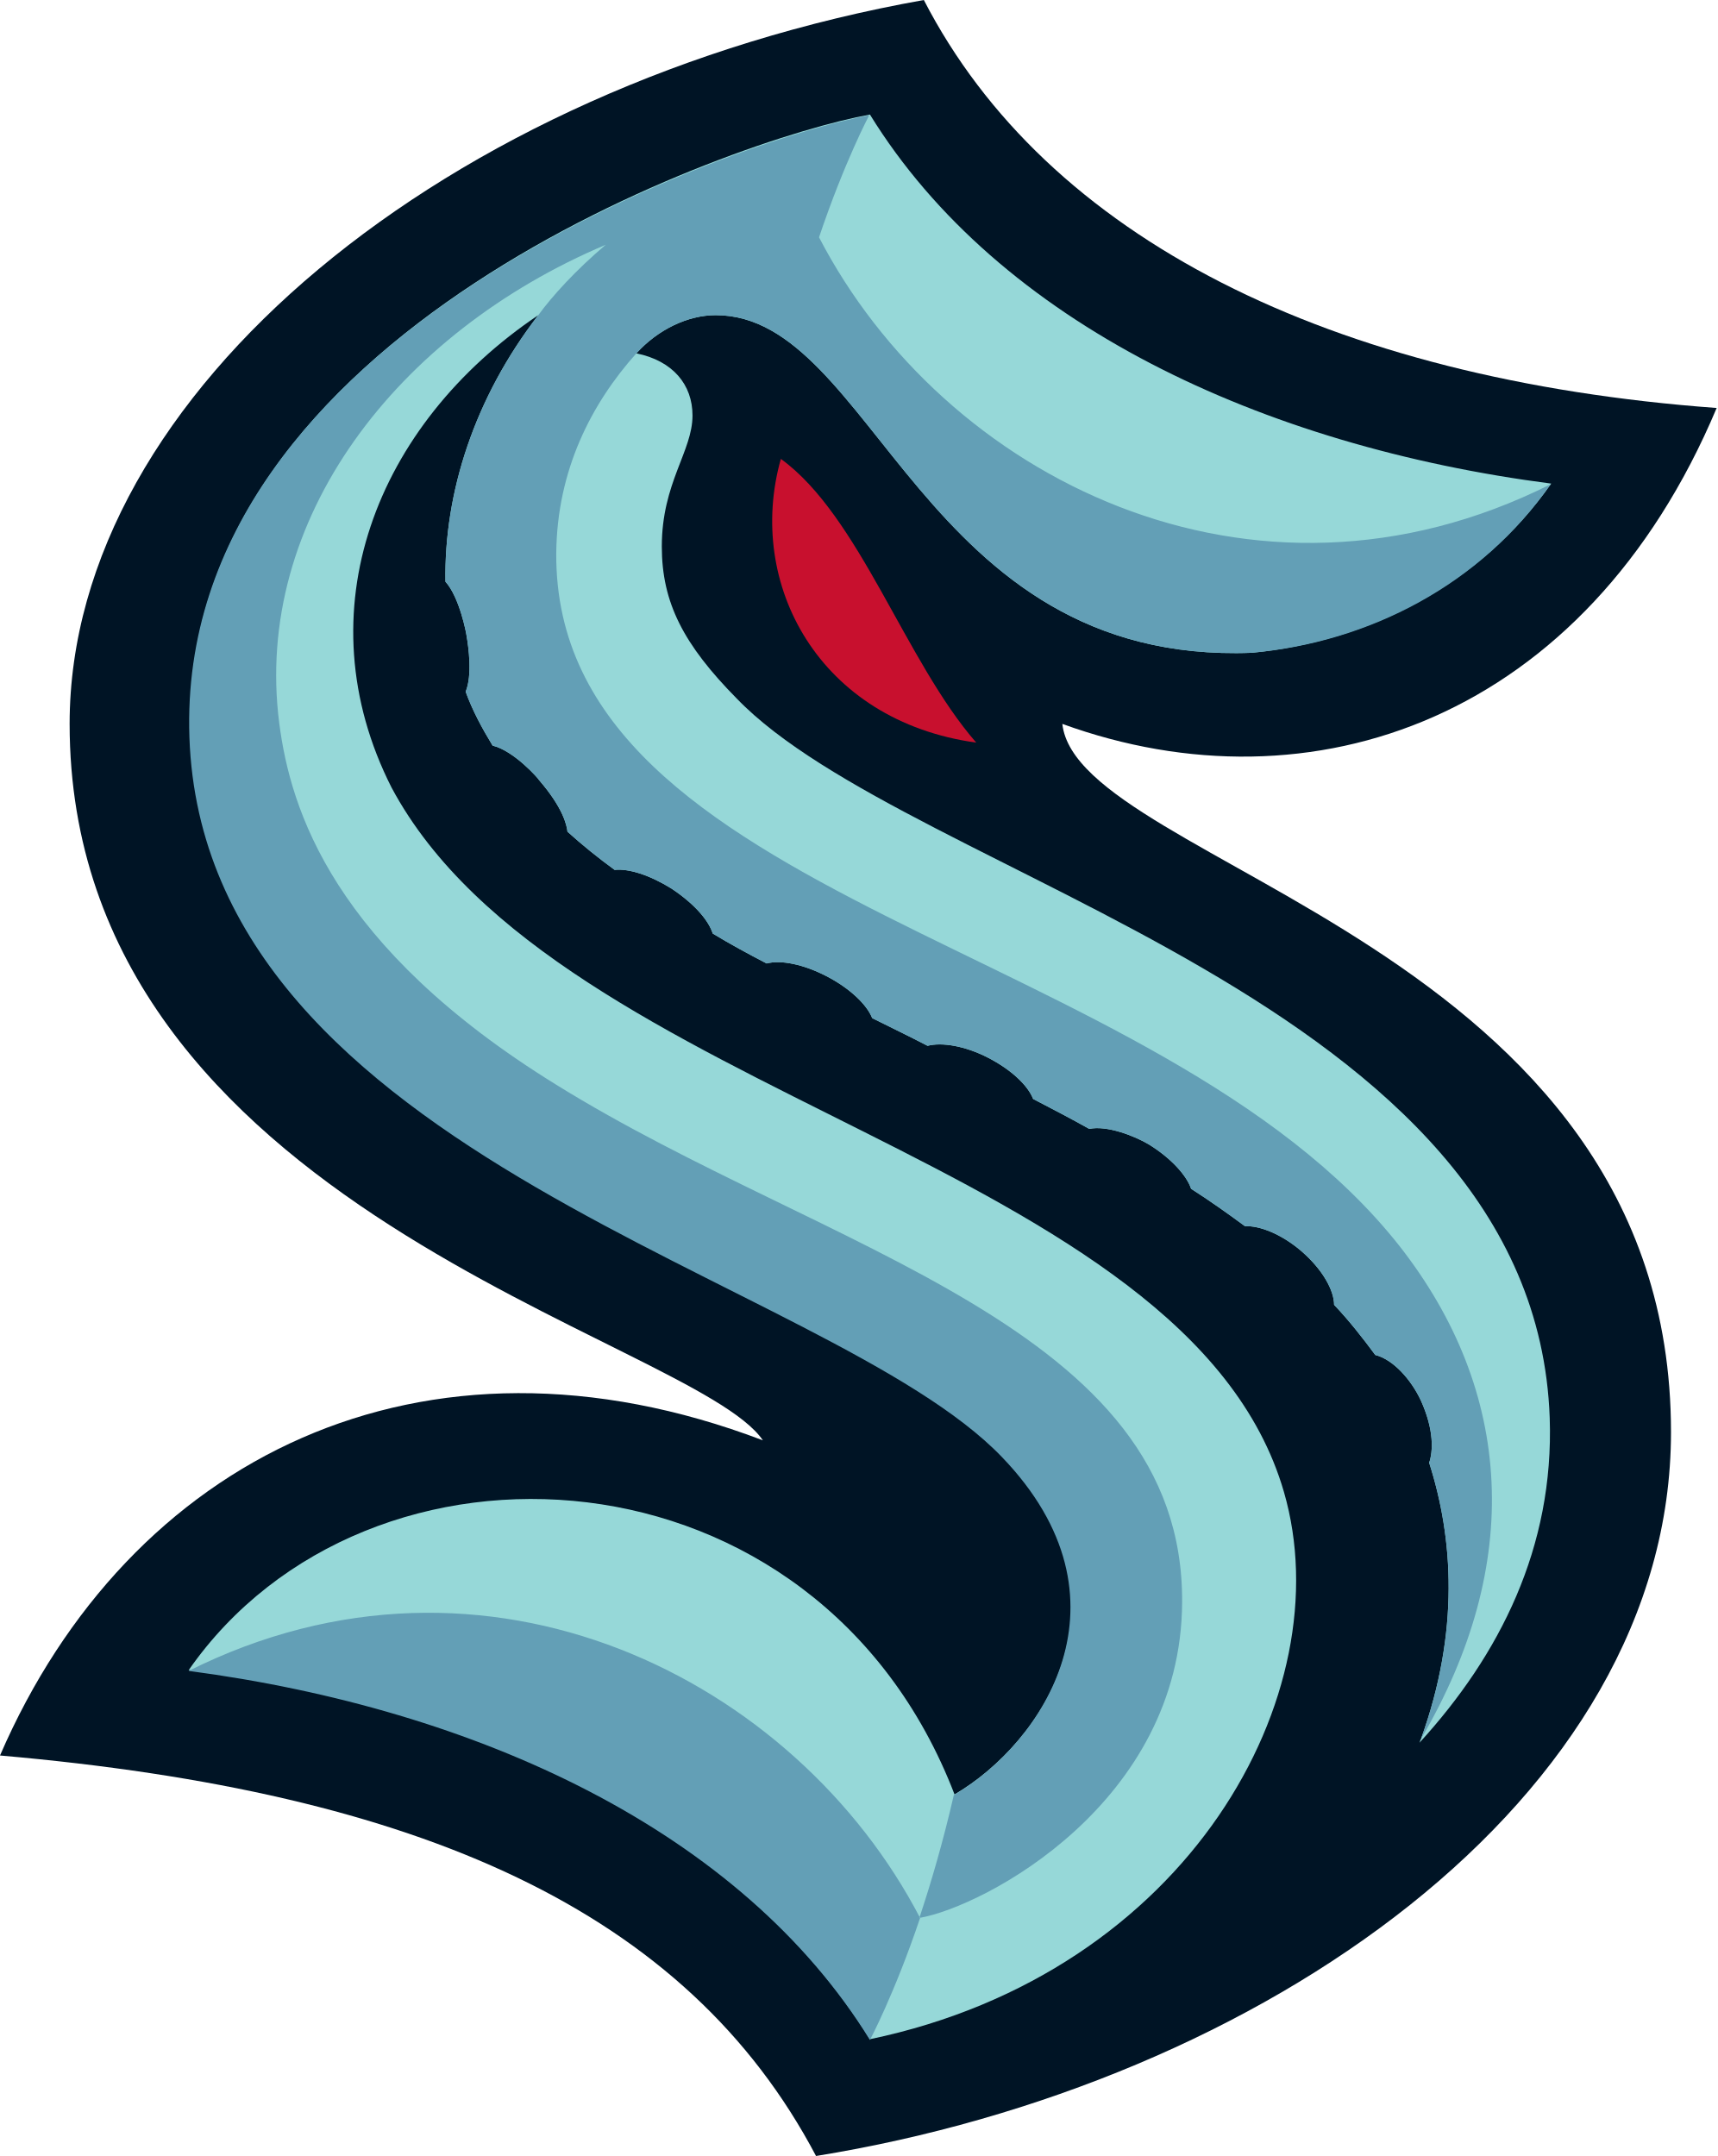
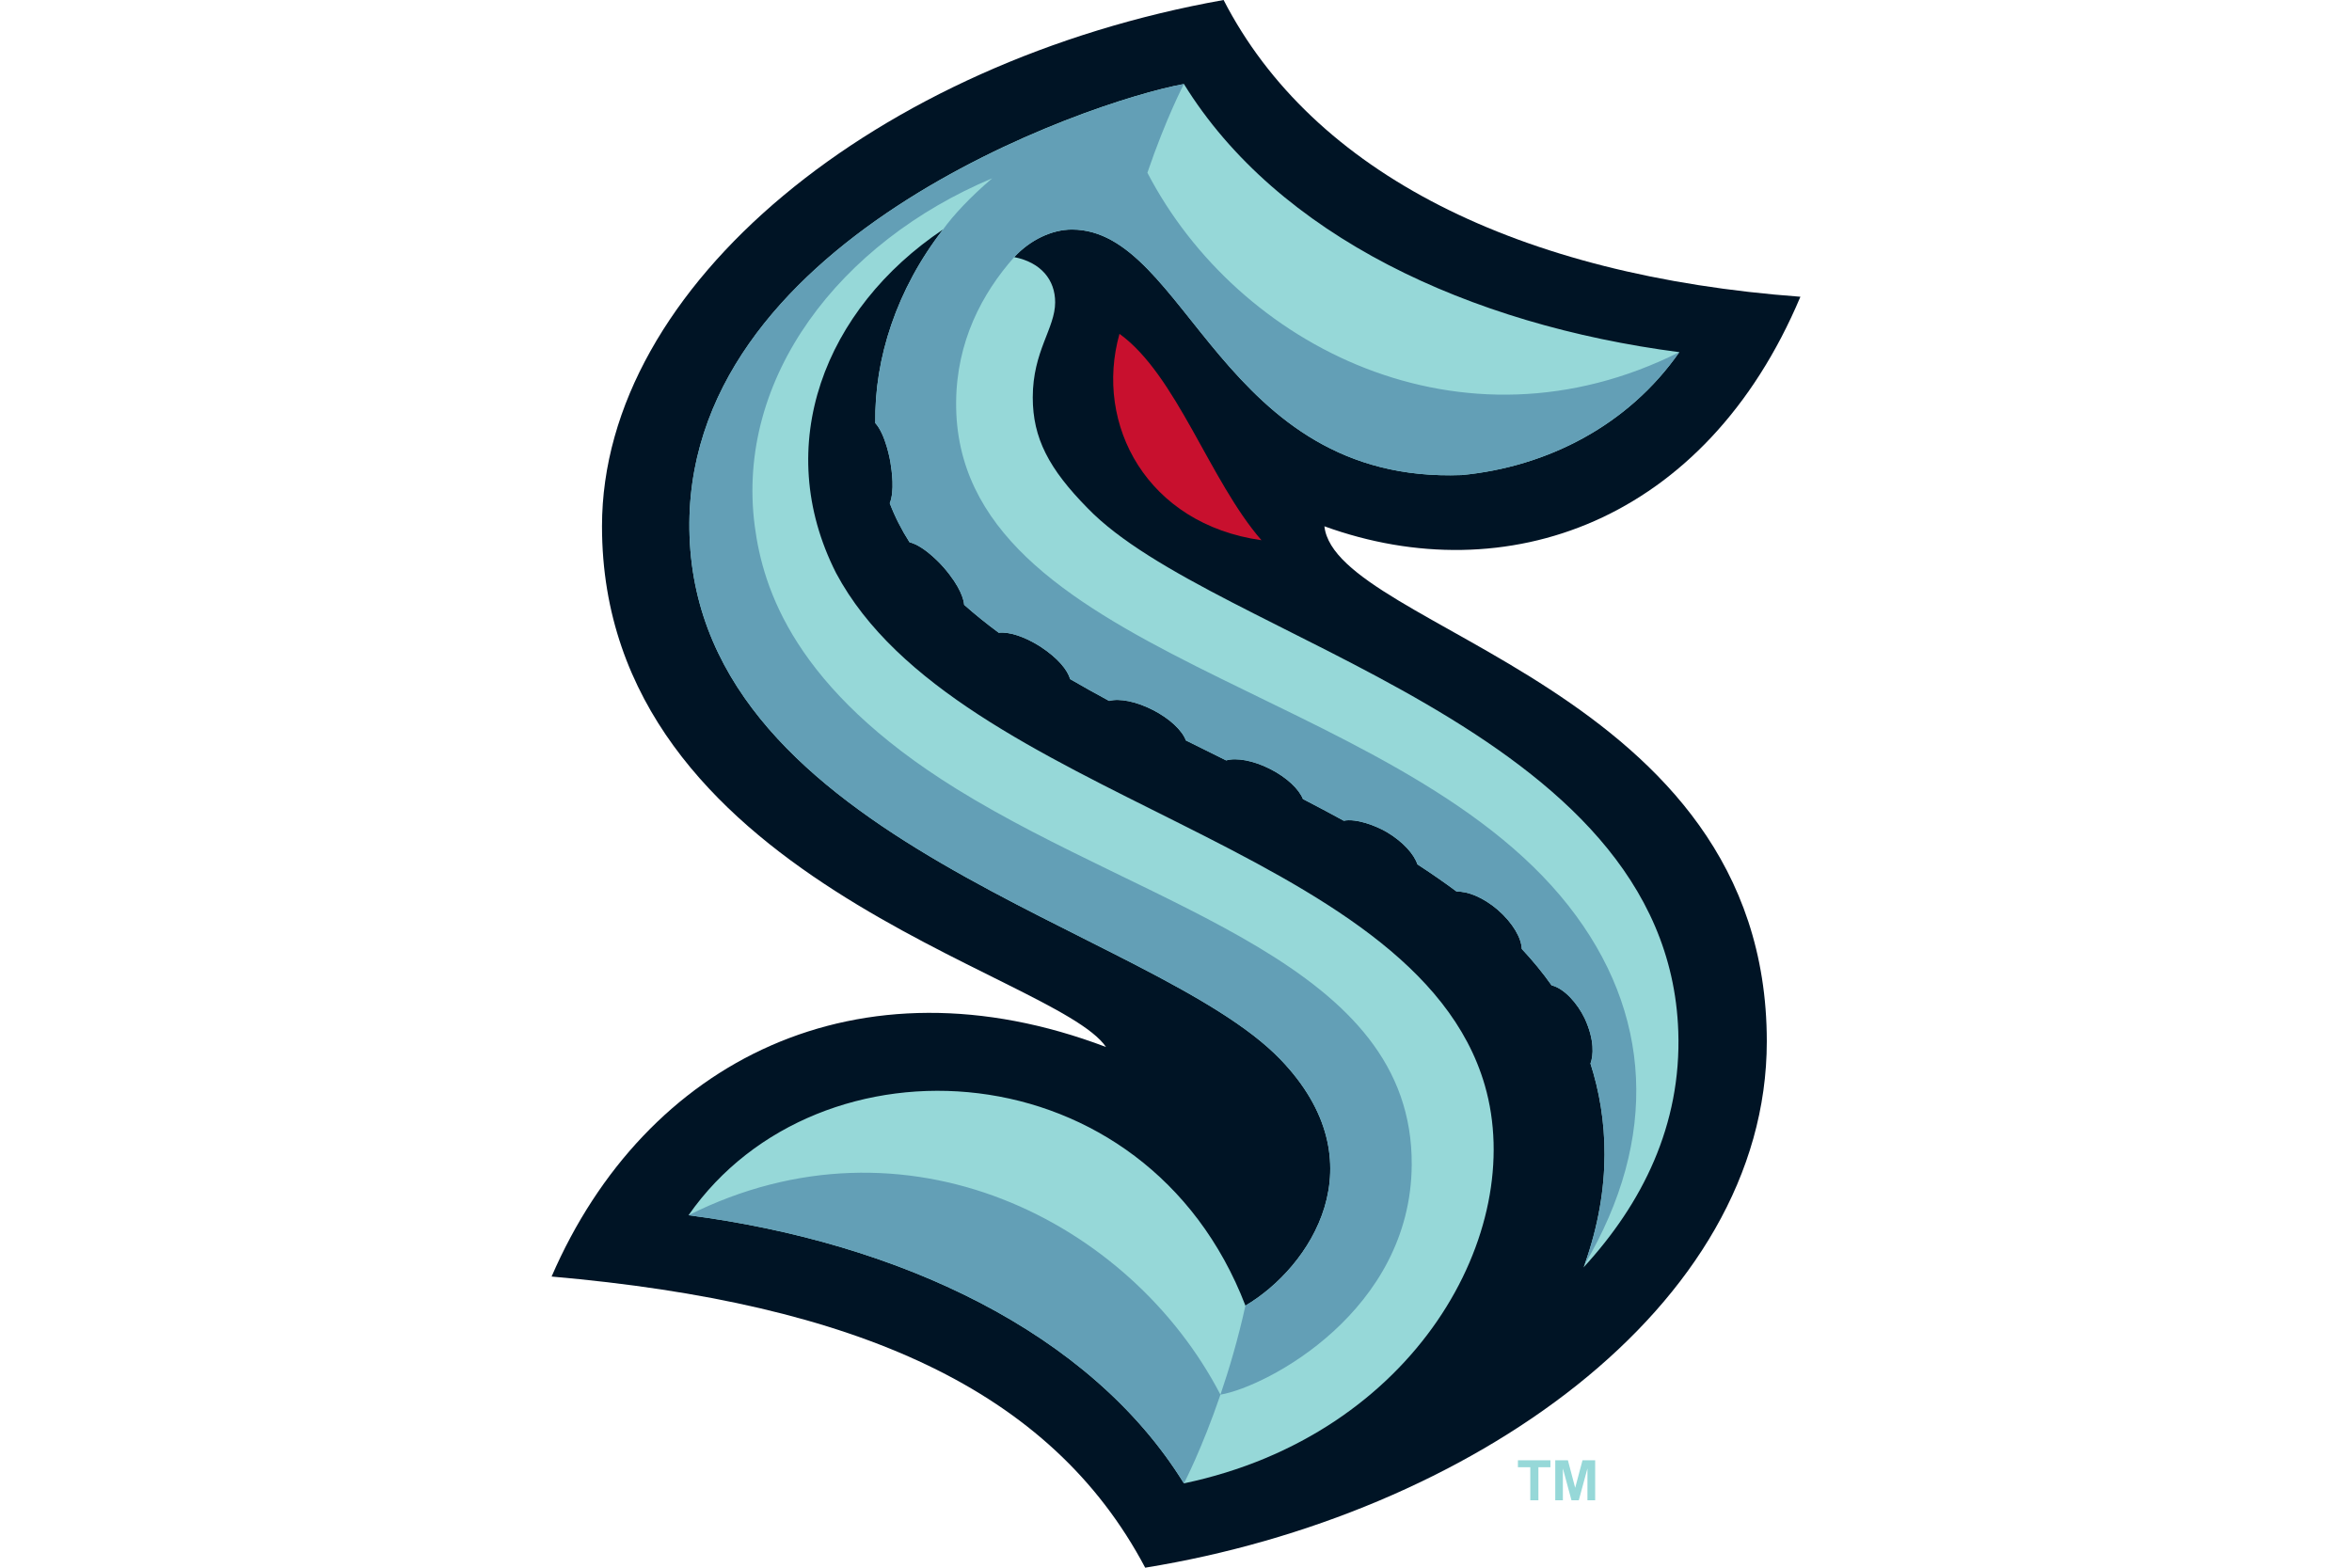
- <svg xmlns="http://www.w3.org/2000/svg" version="1.1" id="Layer_1" x="0px" y="0px" viewBox="0 0 229.4 288" style="enable-background:new 0 0 229.4 288;" xml:space="preserve">
-   <style type="text/css">
- 	.st0{fill:#001425;}
- 	.st1{fill:#96D8D8;}
- 	.st2{fill:#C8102E;}
- 	.st3{fill:#639FB6;}
- </style>
-   <g>
-     <g>
-       <path class="st0" d="M0,234.5c56.1,4.9,91.7,20.7,109,53.5c59.3-9.6,114.2-47.6,114.2-96.7c0-65.3-79.2-75.6-81.3-94.6    c33.3,12.1,69.9-0.6,87.4-42.2C177.7,50.7,139.8,31.8,123.4,0C60,11.3,9.3,52.3,9.3,96.7c0,64.8,83.2,81.9,92.6,95.7    C56.4,175.1,17.2,194.8,0,234.5z" />
-       <path class="st1" d="M98.4,93.3C91.3,86.1,88.4,80.5,88.4,73c0-8.5,4.1-12.7,4.1-17.5c0-4.1-2.6-7.3-7.5-8.3    c2.9-3.2,6.9-5.1,10.6-5.1c21.2,0,27.4,46.8,71.6,45.1c15.7-1.5,30.6-9.2,40-22.6c-38.6-5-73.8-21.4-91-49.3l0,0    c-17.8,3.2-92.7,29.1-90.8,83.1c2,56.3,85.2,71.9,108.5,96.1c18.4,19.1,5.4,38.3-6.4,45.2c-18.3-47.6-78.4-50.9-102.3-16.6    c38.6,5,73.8,21.4,91,49.3c42.6-8.9,63.1-46.2,55.3-73.1c-12.9-44.5-96.9-52.4-119.2-94.1c-11.9-23.5-2.1-48.5,19.6-63.1    c-8.5,11-12.6,23.7-12.4,35.6c1.9,2.1,2.8,7,2.8,7.1c0.3,1.7,0.8,5.4-0.1,7.6c0.9,2.5,2.2,4.9,3.6,7.2c2.9,0.7,6.2,4.5,6.2,4.6    c3.2,3.7,3.7,6,3.8,6.9c2,1.8,4.1,3.5,6.3,5.1c1.9-0.2,4.7,0.7,7.6,2.5c3.3,2.2,5,4.4,5.5,6c2.3,1.4,4.7,2.7,7.2,4    c1.9-0.5,4.9,0.1,8,1.7c3.1,1.6,5.4,3.8,6.1,5.6c2.4,1.2,4.9,2.4,7.4,3.7c1.9-0.5,5,0,8.1,1.6c3.1,1.6,5.3,3.7,6,5.5    c2.5,1.3,5,2.6,7.5,4c2.3-0.5,6,0.9,8,2.1c2.9,1.8,5,4.1,5.6,5.9c2.5,1.6,4.9,3.3,7.2,5c1.9-0.1,4.8,1,7.5,3.3    c2.9,2.5,4.4,5.3,4.4,7.2c2,2.1,3.8,4.4,5.5,6.7c2.4,0.6,4.8,3.3,6.1,6.1c1.8,4,1.6,6.8,1.1,8.3c3.2,10,4.1,22.5-1.1,36.9    c-0.1,0.1-0.1,0.3-0.2,0.5c10.7-11.7,18-26.1,17.4-43.4C205,133.2,121.7,117.5,98.4,93.3z" />
-       <path class="st2" d="M130.4,99.2c-9.5-10.9-15.6-30.3-26.1-37.9C99.6,78,109.4,96.3,130.4,99.2z" />
-       <path class="st3" d="M122.9,256.2c-3.4,10.1-6.7,16.3-6.7,16.3c-17.2-27.9-52.4-44.2-91-49.3C65,203.3,106.3,224.3,122.9,256.2z     M207.1,64.7c-39.9,20-81.1-1-97.7-33c3.4-10.1,6.7-16.3,6.7-16.3C99.3,18.5,23.4,44,25.3,98.5c2,56.3,85.2,71.9,108.5,96.1    c18.4,19.1,5.4,38.3-6.4,45.2c-1.4,6.1-3,11.6-4.6,16.4c8.7-1.5,35-15.4,35.1-42.2c0.2-36.9-47.5-46.7-83.6-69.1    c-29.8-18.4-35.5-36.7-37-48.3C33.8,69.4,53,44.5,80.9,32.7c-4,3.4-7.1,6.8-9,9.4c-8.5,11-12.6,23.7-12.4,35.6    c1.9,2.1,2.8,7,2.8,7.1c0.3,1.7,0.8,5.4-0.1,7.6c0.9,2.5,2.2,4.9,3.6,7.2c2.9,0.7,6.2,4.5,6.2,4.6c3.2,3.7,3.7,6,3.8,6.9    c2,1.8,4.1,3.5,6.3,5.1c1.9-0.2,4.7,0.7,7.6,2.5c3.3,2.2,5,4.4,5.5,6c2.3,1.4,4.7,2.7,7.2,4c1.9-0.5,4.9,0.1,8,1.7    c3.1,1.6,5.4,3.8,6.1,5.6c2.4,1.2,4.9,2.4,7.4,3.7c1.9-0.5,5,0,8.1,1.6c3.1,1.6,5.3,3.7,6,5.5c2.5,1.3,5,2.6,7.5,4    c2.3-0.5,6,0.9,8,2.1c2.9,1.8,5,4.1,5.6,5.9c2.5,1.6,4.9,3.3,7.2,5c1.9-0.1,4.8,1,7.5,3.3c2.9,2.5,4.4,5.3,4.4,7.2    c2,2.1,3.8,4.4,5.5,6.7c2.4,0.6,4.8,3.3,6.1,6.1c1.8,4,1.6,6.8,1.1,8.3c3.2,10,4.1,22.5-1.1,36.9c13.7-23.3,12.4-46.4-2.9-65.9    C154.7,125.6,74,120.7,74.3,73.9c0.1-11.1,4.7-20,10.7-26.7c2.9-3.2,6.9-5.1,10.6-5.1c21.2,0,27.4,46.8,71.6,45.1    C182.9,85.8,197.8,78.1,207.1,64.7L207.1,64.7L207.1,64.7z" />
-     </g>
-   </g>
+ <svg xmlns="http://www.w3.org/2000/svg" fill="none" viewBox="0 0 960 640">
+   <path fill="#001425" d="M225.143 521.143C349.845 532.046 428.94 567.213 467.429 640c131.803-21.362 253.714-105.894 253.714-214.857 0-145.171-175.882-167.991-180.572-210.286 73.982 26.813 155.423-1.41 194.286-93.714C619.927 112.654 535.8 70.723 499.43 0 358.465 25.097 245.714 116.317 245.714 214.857c0 143.93 184.99 182.035 205.715 212.572-100.964-38.284-188.042 5.346-226.286 93.714Z" />
+   <path fill="#96D8D8" d="M443.888 207.418c-15.78-16.032-22.353-28.585-22.353-45.155 0-18.948 9.14-28.219 9.14-38.848 0-9.121-5.73-16.276-16.71-18.455 6.517-7.014 15.347-11.251 23.566-11.251 47.044 0 60.935 103.967 159.088 100.234 34.985-3.354 68.037-20.366 88.813-50.18-85.716-11.127-163.966-47.554-202.198-109.468-39.665 7.22-205.987 64.614-201.78 184.576 4.385 125.099 189.377 159.862 241.125 213.583 40.802 42.359 12.066 85.044-14.237 100.565-40.631-105.67-174.152-113.187-227.307-36.91C366.75 507.237 445 543.663 483.233 605.577c94.552-19.837 140.164-102.747 122.802-162.549-28.731-98.969-215.29-116.379-264.774-209.08-26.444-52.157-4.7-107.849 43.645-140.253-18.971 24.457-28.052 52.647-27.643 79.028 4.287 4.678 6.12 15.638 6.157 15.86.624 3.83 1.749 11.91-.252 16.861 2.112 5.547 4.824 10.843 8.063 15.92 6.473 1.62 13.748 10.06 13.9 10.233 7.12 8.186 8.229 13.35 8.408 15.315 4.398 3.922 9.119 7.715 14.11 11.403 4.164-.497 10.502 1.524 16.967 5.633 7.433 4.867 11.137 9.68 12.186 13.298a556.122 556.122 0 0 0 15.911 8.898c4.159-1.132 10.994.188 17.873 3.703 6.885 3.523 11.965 8.365 13.45 12.426 5.451 2.72 10.942 5.435 16.444 8.159 4.157-1.203 11.06-.01 17.998 3.523 6.787 3.457 11.749 8.22 13.333 12.244a803.372 803.372 0 0 1 16.666 8.864c5.107-1.039 13.25 2.068 17.683 4.701 6.548 3.917 11.052 8.994 12.375 13.108 5.547 3.602 10.914 7.304 16.048 11.131 4.34-.202 10.723 2.282 16.683 7.358 6.424 5.593 9.726 11.746 9.869 16.029 4.45 4.753 8.526 9.7 12.17 14.864 5.258 1.316 10.565 7.4 13.515 13.505 4.09 8.906 3.552 15.184 2.352 18.424 7.097 22.142 9.01 50.022-2.401 82.097-.118.335-.268.727-.434 1.142 23.876-25.993 40.023-57.997 38.676-96.42-4.387-125.098-189.377-159.862-241.126-213.584h.001Z" />
+   <path fill="#C8102E" d="M514.882 220.542c-21.14-24.316-34.642-67.412-57.95-84.254-10.452 37.109 11.323 77.706 57.95 84.254Z" />
+   <path fill="#639FB6" d="M498.141 569.365c-7.623 22.345-14.907 36.212-14.907 36.212-38.233-61.914-116.483-98.34-202.199-109.468 88.566-44.403 180.261 2.312 217.106 73.256Zm187.29-425.601c-88.566 44.402-180.26-2.313-217.105-73.256 7.623-22.345 14.908-36.213 14.908-36.213-37.455 6.82-206.022 63.606-201.78 184.576 4.385 125.099 189.377 159.862 241.125 213.583 40.802 42.359 12.066 85.044-14.237 100.565-3.001 13.607-6.638 25.9-10.202 36.346 19.27-3.357 77.688-34.281 78.072-93.792.53-82.02-105.48-103.752-185.831-153.527-66.139-40.971-78.977-81.628-82.33-107.36-7.886-60.536 34.833-115.82 96.934-141.9-8.908 7.595-15.817 15-20.08 20.909-18.97 24.457-28.051 52.647-27.642 79.028 4.287 4.678 6.12 15.639 6.157 15.86.624 3.83 1.749 11.91-.252 16.861 2.112 5.547 4.824 10.843 8.063 15.92 6.473 1.62 13.748 10.06 13.9 10.233 7.12 8.186 8.229 13.351 8.408 15.315 4.398 3.922 9.119 7.715 14.11 11.403 4.164-.497 10.502 1.524 16.967 5.633 7.433 4.866 11.137 9.68 12.186 13.298a556.122 556.122 0 0 0 15.911 8.898c4.159-1.132 10.994.188 17.873 3.703 6.885 3.523 11.965 8.365 13.45 12.426 5.451 2.72 10.942 5.434 16.444 8.159 4.157-1.203 11.06-.009 17.998 3.523 6.787 3.457 11.749 8.22 13.333 12.245 5.62 2.91 11.186 5.86 16.666 8.863 5.107-1.039 13.25 2.068 17.683 4.701 6.548 3.917 11.052 8.994 12.375 13.108 5.547 3.602 10.914 7.304 16.048 11.131 4.34-.202 10.723 2.282 16.683 7.358 6.424 5.593 9.726 11.746 9.869 16.03 4.45 4.752 8.526 9.698 12.17 14.864 5.258 1.315 10.565 7.399 13.515 13.504 4.09 8.906 3.552 15.184 2.352 18.424 7.097 22.142 9.01 50.022-2.401 82.097 30.52-51.717 27.58-103.062-6.536-146.472-71.286-90.705-250.652-101.542-249.981-205.508.16-24.733 10.48-44.408 23.712-59.339 6.516-7.014 15.346-11.252 23.565-11.252 47.044 0 60.935 103.968 159.088 100.235 34.985-3.354 68.037-20.366 88.812-50.18Z" />
+   <path fill="#96D8D8" d="M624.607 612.477v-13.5h-5.045v-2.83h13.261v2.83h-4.906v13.5h-3.31Zm10.19 0v-16.33h5.164l2.971 11.246 2.991-11.247h5.166v16.331h-3.151v-13.021l-3.532 13.021h-2.989l-3.511-13.021v13.021h-3.109Z" />
</svg>
